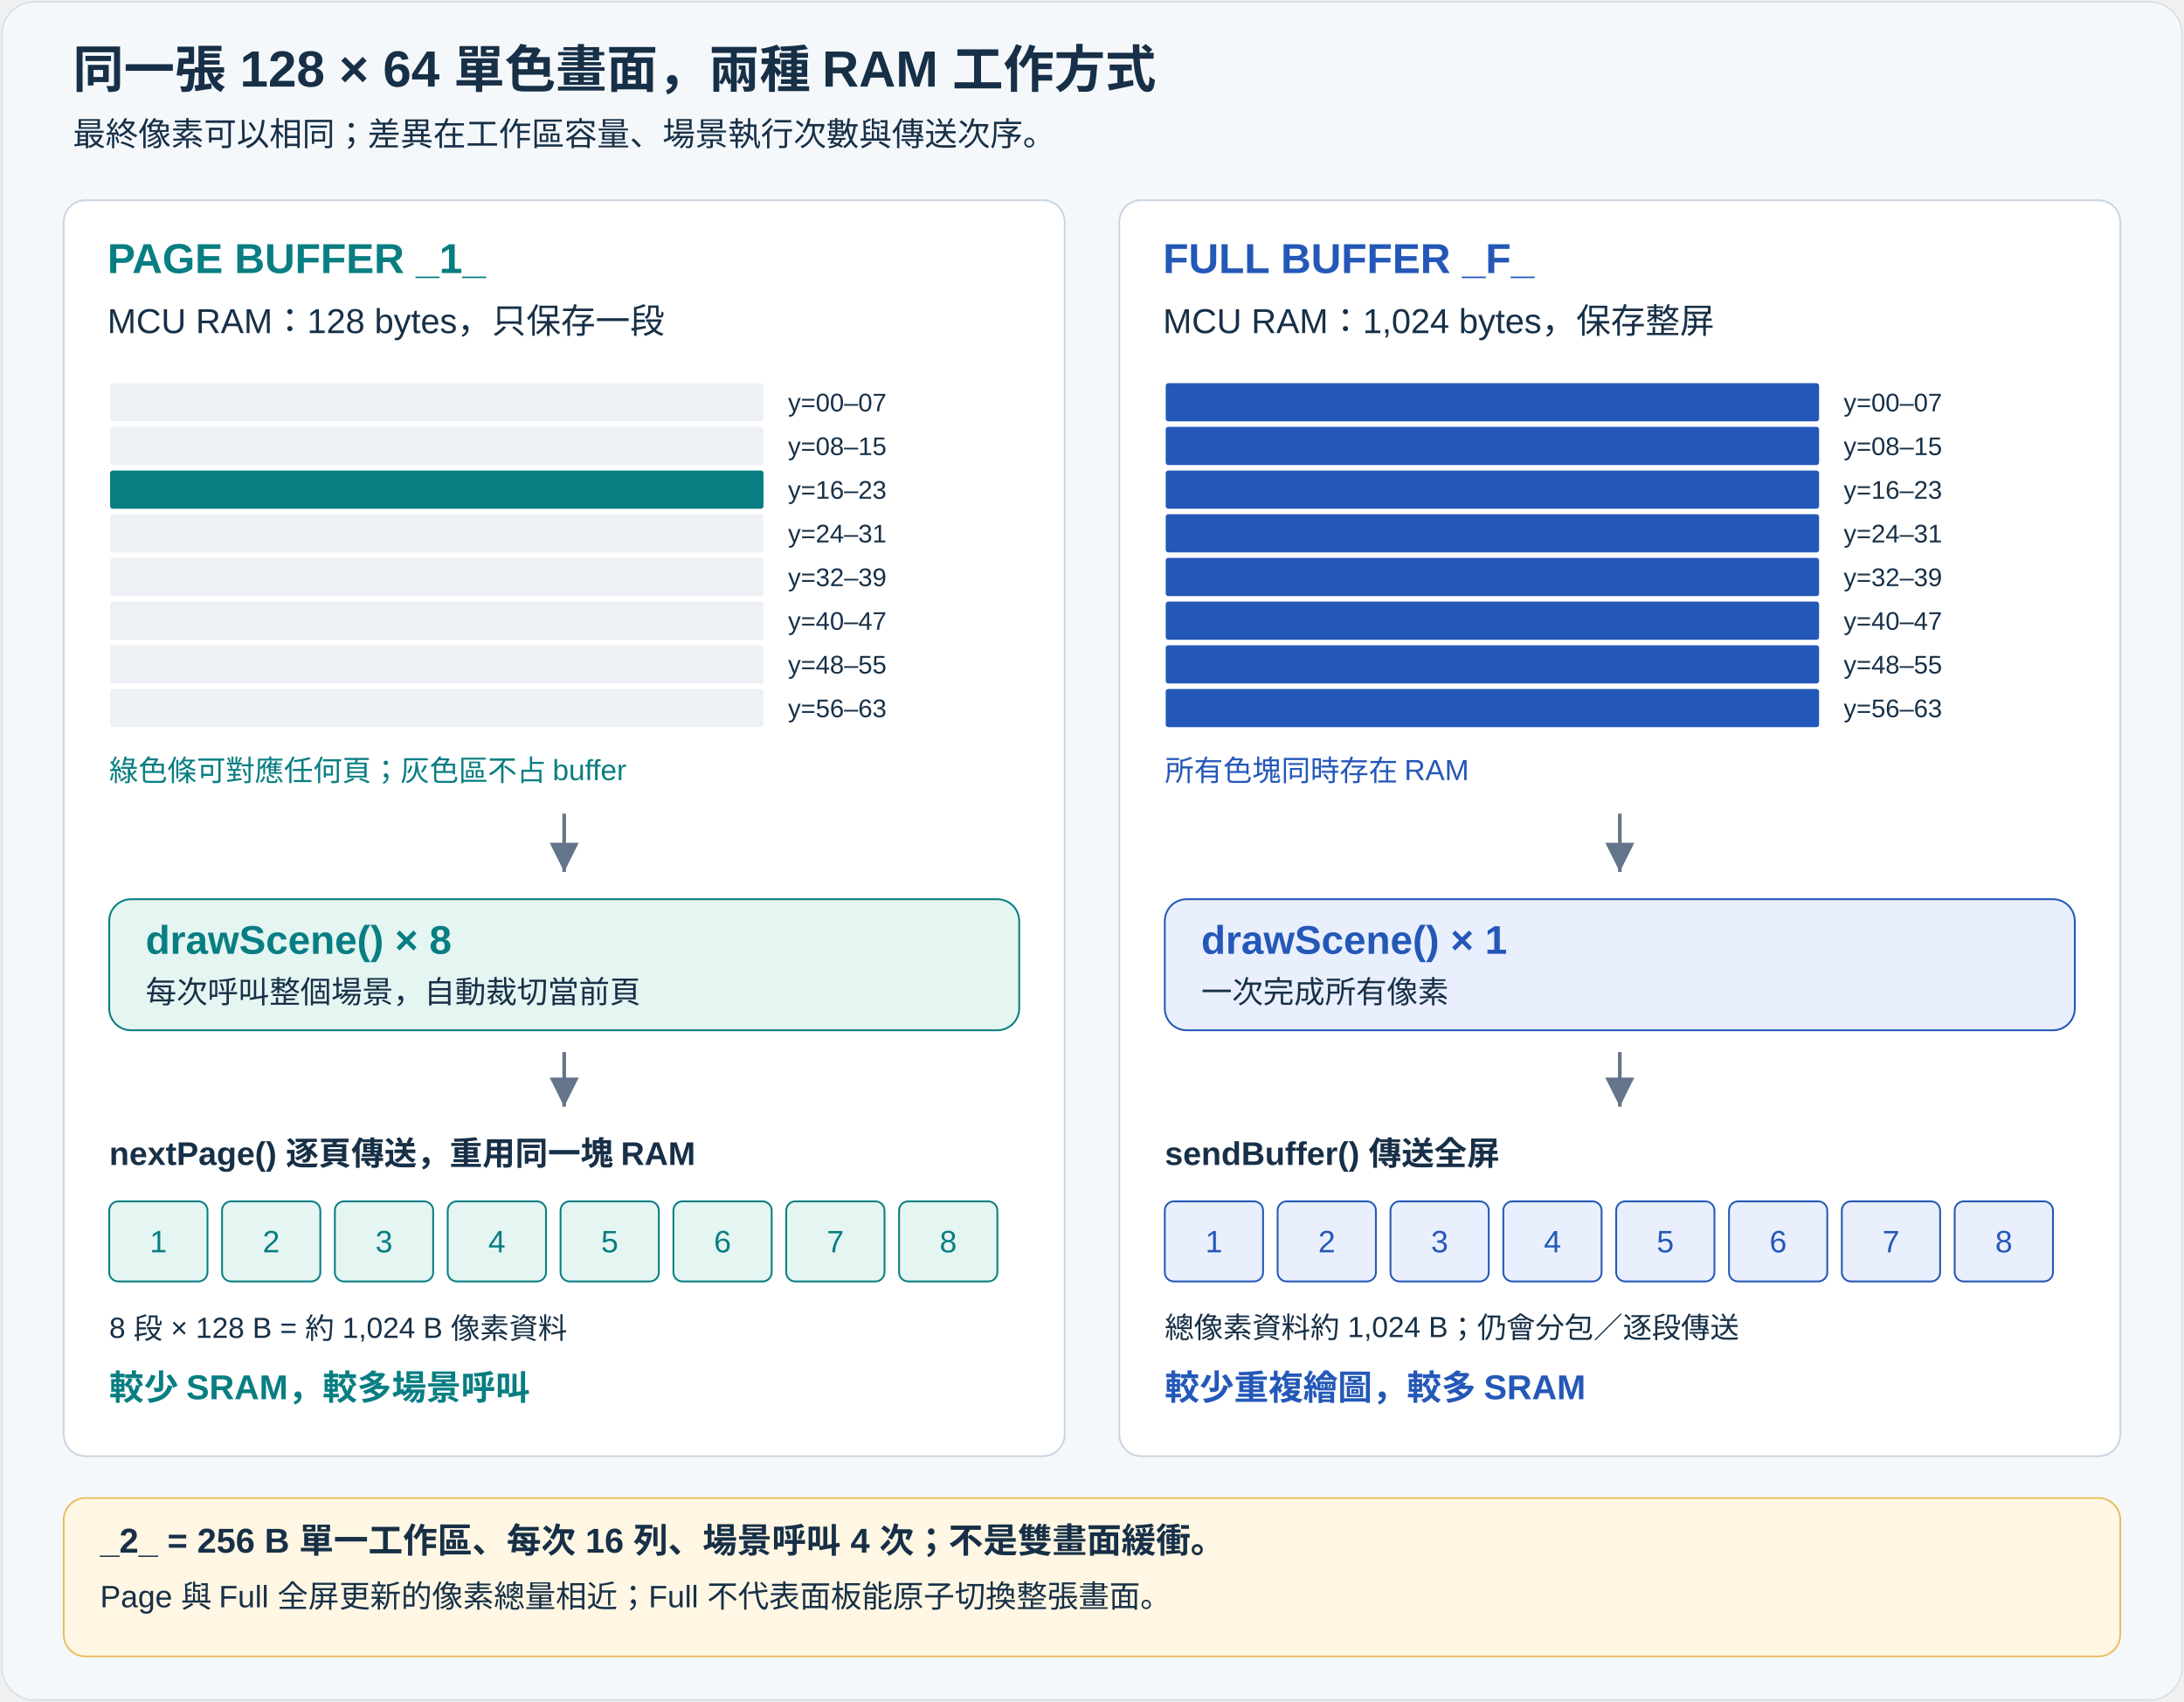
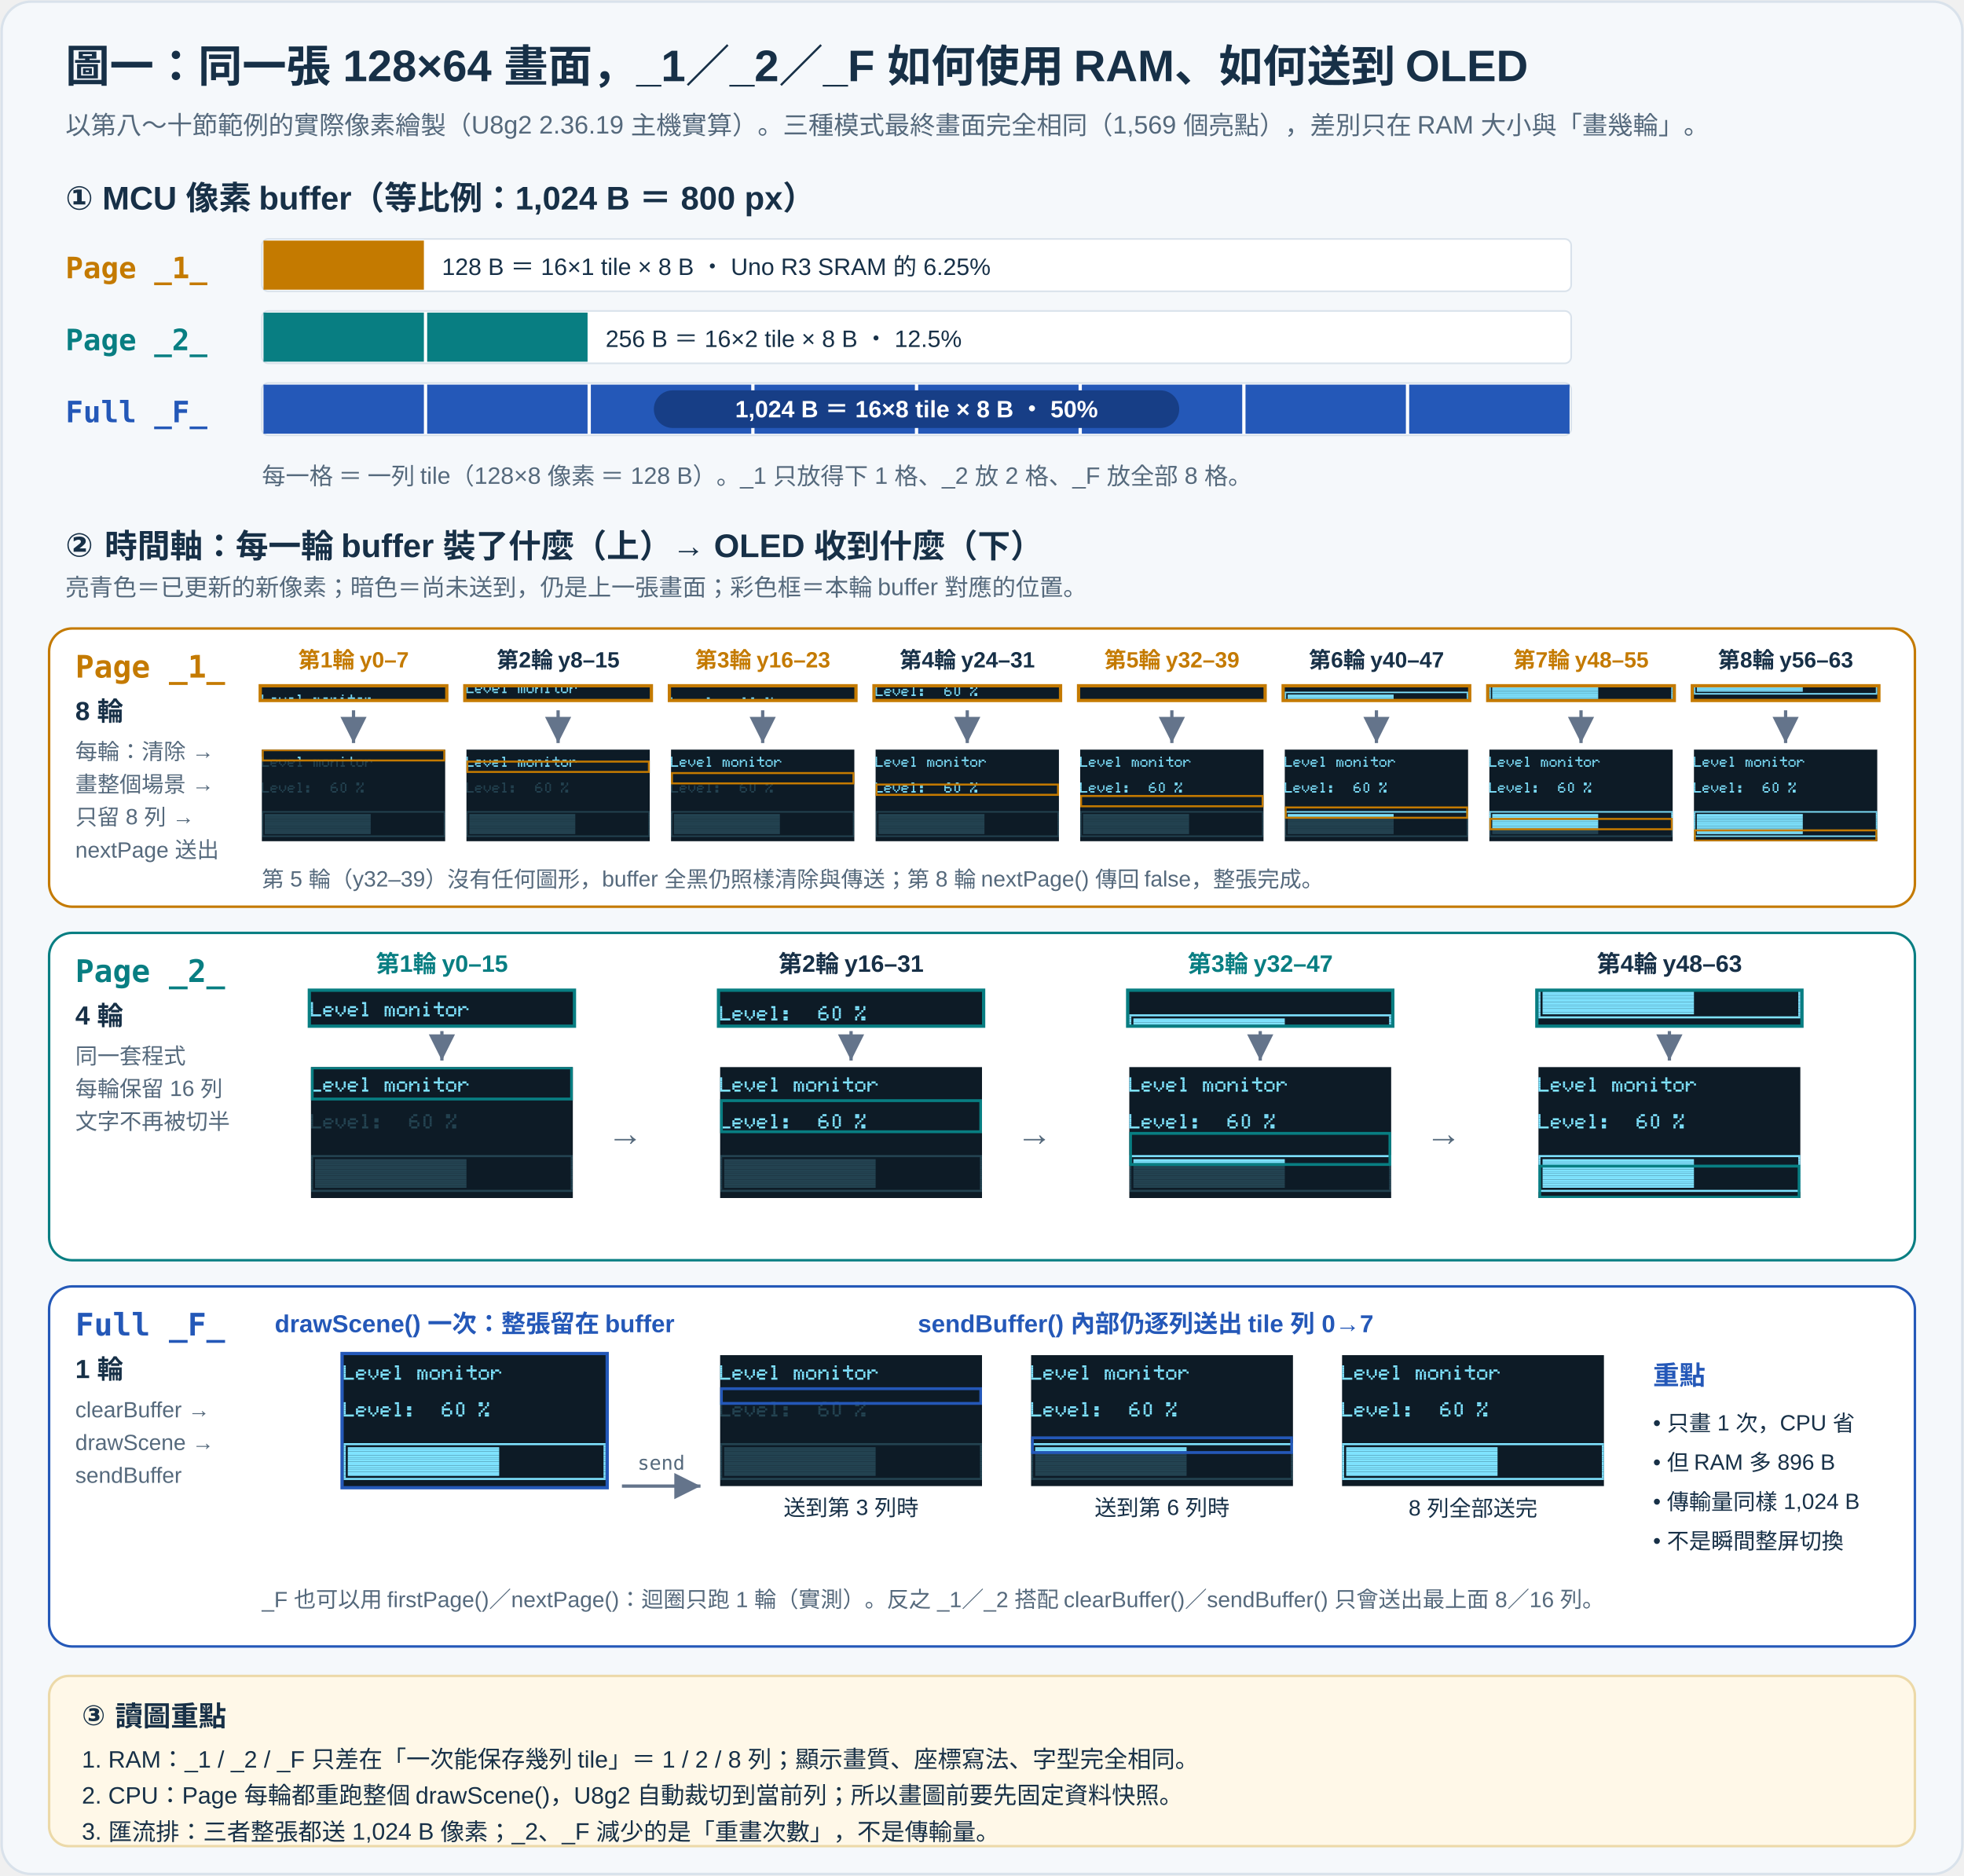
- <svg xmlns="http://www.w3.org/2000/svg" viewBox="0 0 1200 935" role="img" aria-label="Page Buffer 與 Full Buffer 比較">
+ <svg xmlns="http://www.w3.org/2000/svg" xmlns:xlink="http://www.w3.org/1999/xlink" viewBox="0 0 1200 1146" role="img" aria-label="圖一：Page _1_、_2_ 與 Full _F_ 的 RAM 與逐輪傳送比較">
  <defs>
    <marker id="arrow" markerWidth="9" markerHeight="9" refX="8" refY="4" orient="auto">
      <path d="M0,0 L8,4 L0,8" fill="#64748b" />
    </marker>
+     <g id="px" fill="#7fe3ff">
+       <rect x="0" y="5" width="1" height="1" />
+       <rect x="25" y="5" width="2" height="1" />
+       <rect x="56" y="5" width="1" height="1" />
+       <rect x="62" y="5" width="1" height="1" />
+       <rect x="0" y="6" width="1" height="1" />
+       <rect x="26" y="6" width="1" height="1" />
+       <rect x="62" y="6" width="1" height="1" />
+       <rect x="0" y="7" width="1" height="1" />
+       <rect x="7" y="7" width="3" height="1" />
+       <rect x="12" y="7" width="1" height="1" />
+       <rect x="16" y="7" width="1" height="1" />
+       <rect x="19" y="7" width="3" height="1" />
+       <rect x="26" y="7" width="1" height="1" />
+       <rect x="36" y="7" width="2" height="1" />
+       <rect x="39" y="7" width="1" height="1" />
+       <rect x="43" y="7" width="3" height="1" />
+       <rect x="48" y="7" width="1" height="1" />
+       <rect x="50" y="7" width="2" height="1" />
+       <rect x="55" y="7" width="2" height="1" />
+       <rect x="60" y="7" width="5" height="1" />
+       <rect x="67" y="7" width="3" height="1" />
+       <rect x="72" y="7" width="1" height="1" />
+       <rect x="74" y="7" width="2" height="1" />
+       <rect x="0" y="8" width="1" height="1" />
+       <rect x="6" y="8" width="1" height="1" />
+       <rect x="10" y="8" width="1" height="1" />
+       <rect x="12" y="8" width="1" height="1" />
+       <rect x="16" y="8" width="1" height="1" />
+       <rect x="18" y="8" width="1" height="1" />
+       <rect x="22" y="8" width="1" height="1" />
+       <rect x="26" y="8" width="1" height="1" />
+       <rect x="36" y="8" width="1" height="1" />
+       <rect x="38" y="8" width="1" height="1" />
+       <rect x="40" y="8" width="1" height="1" />
+       <rect x="42" y="8" width="1" height="1" />
+       <rect x="46" y="8" width="1" height="1" />
+       <rect x="48" y="8" width="2" height="1" />
+       <rect x="52" y="8" width="1" height="1" />
+       <rect x="56" y="8" width="1" height="1" />
+       <rect x="62" y="8" width="1" height="1" />
+       <rect x="66" y="8" width="1" height="1" />
+       <rect x="70" y="8" width="1" height="1" />
+       <rect x="72" y="8" width="2" height="1" />
+       <rect x="76" y="8" width="1" height="1" />
+       <rect x="0" y="9" width="1" height="1" />
+       <rect x="6" y="9" width="4" height="1" />
+       <rect x="12" y="9" width="1" height="1" />
+       <rect x="16" y="9" width="1" height="1" />
+       <rect x="18" y="9" width="4" height="1" />
+       <rect x="26" y="9" width="1" height="1" />
+       <rect x="36" y="9" width="1" height="1" />
+       <rect x="38" y="9" width="1" height="1" />
+       <rect x="40" y="9" width="1" height="1" />
+       <rect x="42" y="9" width="1" height="1" />
+       <rect x="46" y="9" width="1" height="1" />
+       <rect x="48" y="9" width="1" height="1" />
+       <rect x="52" y="9" width="1" height="1" />
+       <rect x="56" y="9" width="1" height="1" />
+       <rect x="62" y="9" width="1" height="1" />
+       <rect x="66" y="9" width="1" height="1" />
+       <rect x="70" y="9" width="1" height="1" />
+       <rect x="72" y="9" width="1" height="1" />
+       <rect x="0" y="10" width="1" height="1" />
+       <rect x="6" y="10" width="1" height="1" />
+       <rect x="13" y="10" width="1" height="1" />
+       <rect x="15" y="10" width="1" height="1" />
+       <rect x="18" y="10" width="1" height="1" />
+       <rect x="26" y="10" width="1" height="1" />
+       <rect x="36" y="10" width="1" height="1" />
+       <rect x="38" y="10" width="1" height="1" />
+       <rect x="40" y="10" width="1" height="1" />
+       <rect x="42" y="10" width="1" height="1" />
+       <rect x="46" y="10" width="1" height="1" />
+       <rect x="48" y="10" width="1" height="1" />
+       <rect x="52" y="10" width="1" height="1" />
+       <rect x="56" y="10" width="1" height="1" />
+       <rect x="62" y="10" width="1" height="1" />
+       <rect x="66" y="10" width="1" height="1" />
+       <rect x="70" y="10" width="1" height="1" />
+       <rect x="72" y="10" width="1" height="1" />
+       <rect x="0" y="11" width="5" height="1" />
+       <rect x="7" y="11" width="3" height="1" />
+       <rect x="14" y="11" width="1" height="1" />
+       <rect x="19" y="11" width="3" height="1" />
+       <rect x="25" y="11" width="3" height="1" />
+       <rect x="36" y="11" width="1" height="1" />
+       <rect x="38" y="11" width="1" height="1" />
+       <rect x="40" y="11" width="1" height="1" />
+       <rect x="43" y="11" width="3" height="1" />
+       <rect x="48" y="11" width="1" height="1" />
+       <rect x="52" y="11" width="1" height="1" />
+       <rect x="55" y="11" width="3" height="1" />
+       <rect x="63" y="11" width="2" height="1" />
+       <rect x="67" y="11" width="3" height="1" />
+       <rect x="72" y="11" width="1" height="1" />
+       <rect x="0" y="23" width="1" height="1" />
+       <rect x="25" y="23" width="2" height="1" />
+       <rect x="50" y="23" width="2" height="1" />
+       <rect x="56" y="23" width="2" height="1" />
+       <rect x="66" y="23" width="2" height="1" />
+       <rect x="70" y="23" width="1" height="1" />
+       <rect x="0" y="24" width="1" height="1" />
+       <rect x="26" y="24" width="1" height="1" />
+       <rect x="49" y="24" width="1" height="1" />
+       <rect x="55" y="24" width="1" height="1" />
+       <rect x="58" y="24" width="1" height="1" />
+       <rect x="66" y="24" width="2" height="1" />
+       <rect x="70" y="24" width="1" height="1" />
+       <rect x="0" y="25" width="1" height="1" />
+       <rect x="7" y="25" width="3" height="1" />
+       <rect x="12" y="25" width="1" height="1" />
+       <rect x="16" y="25" width="1" height="1" />
+       <rect x="19" y="25" width="3" height="1" />
+       <rect x="26" y="25" width="1" height="1" />
+       <rect x="31" y="25" width="2" height="1" />
+       <rect x="48" y="25" width="1" height="1" />
+       <rect x="55" y="25" width="1" height="1" />
+       <rect x="58" y="25" width="1" height="1" />
+       <rect x="69" y="25" width="1" height="1" />
+       <rect x="0" y="26" width="1" height="1" />
+       <rect x="6" y="26" width="1" height="1" />
+       <rect x="10" y="26" width="1" height="1" />
+       <rect x="12" y="26" width="1" height="1" />
+       <rect x="16" y="26" width="1" height="1" />
+       <rect x="18" y="26" width="1" height="1" />
+       <rect x="22" y="26" width="1" height="1" />
+       <rect x="26" y="26" width="1" height="1" />
+       <rect x="31" y="26" width="2" height="1" />
+       <rect x="48" y="26" width="4" height="1" />
+       <rect x="55" y="26" width="1" height="1" />
+       <rect x="58" y="26" width="1" height="1" />
+       <rect x="68" y="26" width="1" height="1" />
+       <rect x="0" y="27" width="1" height="1" />
+       <rect x="6" y="27" width="4" height="1" />
+       <rect x="12" y="27" width="1" height="1" />
+       <rect x="16" y="27" width="1" height="1" />
+       <rect x="18" y="27" width="4" height="1" />
+       <rect x="26" y="27" width="1" height="1" />
+       <rect x="48" y="27" width="1" height="1" />
+       <rect x="52" y="27" width="1" height="1" />
+       <rect x="55" y="27" width="1" height="1" />
+       <rect x="58" y="27" width="1" height="1" />
+       <rect x="67" y="27" width="1" height="1" />
+       <rect x="0" y="28" width="1" height="1" />
+       <rect x="6" y="28" width="1" height="1" />
+       <rect x="13" y="28" width="1" height="1" />
+       <rect x="15" y="28" width="1" height="1" />
+       <rect x="18" y="28" width="1" height="1" />
+       <rect x="26" y="28" width="1" height="1" />
+       <rect x="31" y="28" width="2" height="1" />
+       <rect x="48" y="28" width="1" height="1" />
+       <rect x="52" y="28" width="1" height="1" />
+       <rect x="55" y="28" width="1" height="1" />
+       <rect x="58" y="28" width="1" height="1" />
+       <rect x="66" y="28" width="1" height="1" />
+       <rect x="69" y="28" width="2" height="1" />
+       <rect x="0" y="29" width="5" height="1" />
+       <rect x="7" y="29" width="3" height="1" />
+       <rect x="14" y="29" width="1" height="1" />
+       <rect x="19" y="29" width="3" height="1" />
+       <rect x="25" y="29" width="3" height="1" />
+       <rect x="31" y="29" width="2" height="1" />
+       <rect x="49" y="29" width="3" height="1" />
+       <rect x="56" y="29" width="2" height="1" />
+       <rect x="66" y="29" width="1" height="1" />
+       <rect x="69" y="29" width="2" height="1" />
+       <rect x="0" y="43" width="128" height="1" />
+       <rect x="0" y="44" width="1" height="1" />
+       <rect x="127" y="44" width="1" height="1" />
+       <rect x="0" y="45" width="1" height="1" />
+       <rect x="2" y="45" width="74" height="1" />
+       <rect x="127" y="45" width="1" height="1" />
+       <rect x="0" y="46" width="1" height="1" />
+       <rect x="2" y="46" width="74" height="1" />
+       <rect x="127" y="46" width="1" height="1" />
+       <rect x="0" y="47" width="1" height="1" />
+       <rect x="2" y="47" width="74" height="1" />
+       <rect x="127" y="47" width="1" height="1" />
+       <rect x="0" y="48" width="1" height="1" />
+       <rect x="2" y="48" width="74" height="1" />
+       <rect x="127" y="48" width="1" height="1" />
+       <rect x="0" y="49" width="1" height="1" />
+       <rect x="2" y="49" width="74" height="1" />
+       <rect x="127" y="49" width="1" height="1" />
+       <rect x="0" y="50" width="1" height="1" />
+       <rect x="2" y="50" width="74" height="1" />
+       <rect x="127" y="50" width="1" height="1" />
+       <rect x="0" y="51" width="1" height="1" />
+       <rect x="2" y="51" width="74" height="1" />
+       <rect x="127" y="51" width="1" height="1" />
+       <rect x="0" y="52" width="1" height="1" />
+       <rect x="2" y="52" width="74" height="1" />
+       <rect x="127" y="52" width="1" height="1" />
+       <rect x="0" y="53" width="1" height="1" />
+       <rect x="2" y="53" width="74" height="1" />
+       <rect x="127" y="53" width="1" height="1" />
+       <rect x="0" y="54" width="1" height="1" />
+       <rect x="2" y="54" width="74" height="1" />
+       <rect x="127" y="54" width="1" height="1" />
+       <rect x="0" y="55" width="1" height="1" />
+       <rect x="2" y="55" width="74" height="1" />
+       <rect x="127" y="55" width="1" height="1" />
+       <rect x="0" y="56" width="1" height="1" />
+       <rect x="2" y="56" width="74" height="1" />
+       <rect x="127" y="56" width="1" height="1" />
+       <rect x="0" y="57" width="1" height="1" />
+       <rect x="2" y="57" width="74" height="1" />
+       <rect x="127" y="57" width="1" height="1" />
+       <rect x="0" y="58" width="1" height="1" />
+       <rect x="2" y="58" width="74" height="1" />
+       <rect x="127" y="58" width="1" height="1" />
+       <rect x="0" y="59" width="1" height="1" />
+       <rect x="127" y="59" width="1" height="1" />
+       <rect x="0" y="60" width="128" height="1" />
+     </g>
  </defs>
  <g font-family="Microsoft JhengHei,Noto Sans TC,Arial,sans-serif">
-     <rect x="1" y="1" width="1198" height="933" rx="18" fill="#f5f8fb" stroke="#d9e2eb" />
-     <text x="40" y="48" font-size="28" fill="#173047" font-weight="bold" text-anchor="start">同一張 128 × 64 單色畫面，兩種 RAM 工作方式</text>
-     <text x="40" y="80" font-size="18" fill="#173047" font-weight="normal" text-anchor="start">最終像素可以相同；差異在工作區容量、場景執行次數與傳送次序。</text>
-     <rect x="35" y="110" width="550" height="690" rx="12" fill="#fff" stroke="#cbd5e1" />
-     <text x="59" y="150" font-size="23" fill="#087e82" font-weight="bold" text-anchor="start">PAGE BUFFER  _1_</text>
-     <text x="59" y="183" font-size="19" fill="#173047" font-weight="normal" text-anchor="start">MCU RAM：128 bytes，只保存一段</text>
-     <rect x="60" y="210" width="360" height="22" rx="2" fill="#edf1f5" stroke="#fff" />
-     <text x="433" y="226" font-size="14" fill="#173047" font-weight="normal" text-anchor="start">y=00–07</text>
-     <rect x="60" y="234" width="360" height="22" rx="2" fill="#edf1f5" stroke="#fff" />
-     <text x="433" y="250" font-size="14" fill="#173047" font-weight="normal" text-anchor="start">y=08–15</text>
-     <rect x="60" y="258" width="360" height="22" rx="2" fill="#087e82" stroke="#fff" />
-     <text x="433" y="274" font-size="14" fill="#173047" font-weight="normal" text-anchor="start">y=16–23</text>
-     <rect x="60" y="282" width="360" height="22" rx="2" fill="#edf1f5" stroke="#fff" />
-     <text x="433" y="298" font-size="14" fill="#173047" font-weight="normal" text-anchor="start">y=24–31</text>
-     <rect x="60" y="306" width="360" height="22" rx="2" fill="#edf1f5" stroke="#fff" />
-     <text x="433" y="322" font-size="14" fill="#173047" font-weight="normal" text-anchor="start">y=32–39</text>
-     <rect x="60" y="330" width="360" height="22" rx="2" fill="#edf1f5" stroke="#fff" />
-     <text x="433" y="346" font-size="14" fill="#173047" font-weight="normal" text-anchor="start">y=40–47</text>
-     <rect x="60" y="354" width="360" height="22" rx="2" fill="#edf1f5" stroke="#fff" />
-     <text x="433" y="370" font-size="14" fill="#173047" font-weight="normal" text-anchor="start">y=48–55</text>
-     <rect x="60" y="378" width="360" height="22" rx="2" fill="#edf1f5" stroke="#fff" />
-     <text x="433" y="394" font-size="14" fill="#173047" font-weight="normal" text-anchor="start">y=56–63</text>
-     <text x="60" y="429" font-size="16" fill="#087e82" font-weight="normal" text-anchor="start">綠色條可對應任何頁；灰色區不占 buffer</text>
-     <path d="M310,447 L310,479" stroke="#64748b" stroke-width="2" fill="none" marker-end="url(#arrow)" />
-     <rect x="60" y="494" width="500" height="72" rx="12" fill="#e5f5f2" stroke="#087e82" />
-     <text x="80" y="524" font-size="22" fill="#087e82" font-weight="bold" text-anchor="start">drawScene() × 8</text>
-     <text x="80" y="551" font-size="17" fill="#173047" font-weight="normal" text-anchor="start">每次呼叫整個場景，自動裁切當前頁</text>
-     <path d="M310,578 L310,608" stroke="#64748b" stroke-width="2" fill="none" marker-end="url(#arrow)" />
-     <text x="60" y="640" font-size="18" fill="#173047" font-weight="bold" text-anchor="start">nextPage() 逐頁傳送，重用同一塊 RAM</text>
-     <rect x="60" y="660" width="54" height="44" rx="5" fill="#e5f5f2" stroke="#087e82" />
-     <text x="87" y="688" font-size="17" fill="#087e82" font-weight="normal" text-anchor="middle">1</text>
-     <rect x="122" y="660" width="54" height="44" rx="5" fill="#e5f5f2" stroke="#087e82" />
-     <text x="149" y="688" font-size="17" fill="#087e82" font-weight="normal" text-anchor="middle">2</text>
-     <rect x="184" y="660" width="54" height="44" rx="5" fill="#e5f5f2" stroke="#087e82" />
-     <text x="211" y="688" font-size="17" fill="#087e82" font-weight="normal" text-anchor="middle">3</text>
-     <rect x="246" y="660" width="54" height="44" rx="5" fill="#e5f5f2" stroke="#087e82" />
-     <text x="273" y="688" font-size="17" fill="#087e82" font-weight="normal" text-anchor="middle">4</text>
-     <rect x="308" y="660" width="54" height="44" rx="5" fill="#e5f5f2" stroke="#087e82" />
-     <text x="335" y="688" font-size="17" fill="#087e82" font-weight="normal" text-anchor="middle">5</text>
-     <rect x="370" y="660" width="54" height="44" rx="5" fill="#e5f5f2" stroke="#087e82" />
-     <text x="397" y="688" font-size="17" fill="#087e82" font-weight="normal" text-anchor="middle">6</text>
-     <rect x="432" y="660" width="54" height="44" rx="5" fill="#e5f5f2" stroke="#087e82" />
-     <text x="459" y="688" font-size="17" fill="#087e82" font-weight="normal" text-anchor="middle">7</text>
-     <rect x="494" y="660" width="54" height="44" rx="5" fill="#e5f5f2" stroke="#087e82" />
-     <text x="521" y="688" font-size="17" fill="#087e82" font-weight="normal" text-anchor="middle">8</text>
-     <text x="60" y="735" font-size="16" fill="#173047" font-weight="normal" text-anchor="start">8 段 × 128 B = 約 1,024 B 像素資料</text>
-     <text x="60" y="769" font-size="19" fill="#087e82" font-weight="bold" text-anchor="start">較少 SRAM，較多場景呼叫</text>
-     <rect x="615" y="110" width="550" height="690" rx="12" fill="#fff" stroke="#cbd5e1" />
-     <text x="639" y="150" font-size="23" fill="#2458b8" font-weight="bold" text-anchor="start">FULL BUFFER  _F_</text>
-     <text x="639" y="183" font-size="19" fill="#173047" font-weight="normal" text-anchor="start">MCU RAM：1,024 bytes，保存整屏</text>
-     <rect x="640" y="210" width="360" height="22" rx="2" fill="#2458b8" stroke="#fff" />
-     <text x="1013" y="226" font-size="14" fill="#173047" font-weight="normal" text-anchor="start">y=00–07</text>
-     <rect x="640" y="234" width="360" height="22" rx="2" fill="#2458b8" stroke="#fff" />
-     <text x="1013" y="250" font-size="14" fill="#173047" font-weight="normal" text-anchor="start">y=08–15</text>
-     <rect x="640" y="258" width="360" height="22" rx="2" fill="#2458b8" stroke="#fff" />
-     <text x="1013" y="274" font-size="14" fill="#173047" font-weight="normal" text-anchor="start">y=16–23</text>
-     <rect x="640" y="282" width="360" height="22" rx="2" fill="#2458b8" stroke="#fff" />
-     <text x="1013" y="298" font-size="14" fill="#173047" font-weight="normal" text-anchor="start">y=24–31</text>
-     <rect x="640" y="306" width="360" height="22" rx="2" fill="#2458b8" stroke="#fff" />
-     <text x="1013" y="322" font-size="14" fill="#173047" font-weight="normal" text-anchor="start">y=32–39</text>
-     <rect x="640" y="330" width="360" height="22" rx="2" fill="#2458b8" stroke="#fff" />
-     <text x="1013" y="346" font-size="14" fill="#173047" font-weight="normal" text-anchor="start">y=40–47</text>
-     <rect x="640" y="354" width="360" height="22" rx="2" fill="#2458b8" stroke="#fff" />
-     <text x="1013" y="370" font-size="14" fill="#173047" font-weight="normal" text-anchor="start">y=48–55</text>
-     <rect x="640" y="378" width="360" height="22" rx="2" fill="#2458b8" stroke="#fff" />
-     <text x="1013" y="394" font-size="14" fill="#173047" font-weight="normal" text-anchor="start">y=56–63</text>
-     <text x="640" y="429" font-size="16" fill="#2458b8" font-weight="normal" text-anchor="start">所有色塊同時存在 RAM</text>
-     <path d="M890,447 L890,479" stroke="#64748b" stroke-width="2" fill="none" marker-end="url(#arrow)" />
-     <rect x="640" y="494" width="500" height="72" rx="12" fill="#e9effc" stroke="#2458b8" />
-     <text x="660" y="524" font-size="22" fill="#2458b8" font-weight="bold" text-anchor="start">drawScene() × 1</text>
-     <text x="660" y="551" font-size="17" fill="#173047" font-weight="normal" text-anchor="start">一次完成所有像素</text>
-     <path d="M890,578 L890,608" stroke="#64748b" stroke-width="2" fill="none" marker-end="url(#arrow)" />
-     <text x="640" y="640" font-size="18" fill="#173047" font-weight="bold" text-anchor="start">sendBuffer() 傳送全屏</text>
-     <rect x="640" y="660" width="54" height="44" rx="5" fill="#e9effc" stroke="#2458b8" />
-     <text x="667" y="688" font-size="17" fill="#2458b8" font-weight="normal" text-anchor="middle">1</text>
-     <rect x="702" y="660" width="54" height="44" rx="5" fill="#e9effc" stroke="#2458b8" />
-     <text x="729" y="688" font-size="17" fill="#2458b8" font-weight="normal" text-anchor="middle">2</text>
-     <rect x="764" y="660" width="54" height="44" rx="5" fill="#e9effc" stroke="#2458b8" />
-     <text x="791" y="688" font-size="17" fill="#2458b8" font-weight="normal" text-anchor="middle">3</text>
-     <rect x="826" y="660" width="54" height="44" rx="5" fill="#e9effc" stroke="#2458b8" />
-     <text x="853" y="688" font-size="17" fill="#2458b8" font-weight="normal" text-anchor="middle">4</text>
-     <rect x="888" y="660" width="54" height="44" rx="5" fill="#e9effc" stroke="#2458b8" />
-     <text x="915" y="688" font-size="17" fill="#2458b8" font-weight="normal" text-anchor="middle">5</text>
-     <rect x="950" y="660" width="54" height="44" rx="5" fill="#e9effc" stroke="#2458b8" />
-     <text x="977" y="688" font-size="17" fill="#2458b8" font-weight="normal" text-anchor="middle">6</text>
-     <rect x="1012" y="660" width="54" height="44" rx="5" fill="#e9effc" stroke="#2458b8" />
-     <text x="1039" y="688" font-size="17" fill="#2458b8" font-weight="normal" text-anchor="middle">7</text>
-     <rect x="1074" y="660" width="54" height="44" rx="5" fill="#e9effc" stroke="#2458b8" />
-     <text x="1101" y="688" font-size="17" fill="#2458b8" font-weight="normal" text-anchor="middle">8</text>
-     <text x="640" y="735" font-size="16" fill="#173047" font-weight="normal" text-anchor="start">總像素資料約 1,024 B；仍會分包／逐段傳送</text>
-     <text x="640" y="769" font-size="19" fill="#2458b8" font-weight="bold" text-anchor="start">較少重複繪圖，較多 SRAM</text>
-     <rect x="35" y="823" width="1130" height="87" rx="12" fill="#fff7e4" stroke="#e9bf64" />
-     <text x="55" y="853" font-size="19" fill="#173047" font-weight="bold" text-anchor="start">_2_ = 256 B 單一工作區、每次 16 列、場景呼叫 4 次；不是雙畫面緩衝。</text>
-     <text x="55" y="883" font-size="17" fill="#173047" font-weight="normal" text-anchor="start">Page 與 Full 全屏更新的像素總量相近；Full 不代表面板能原子切換整張畫面。</text>
+     <rect x="1" y="1" width="1198" height="1144" rx="18" fill="#f5f8fb" stroke="#d9e2eb" stroke-width="1.5" />
+     <text x="40" y="50" font-size="27" fill="#173047" font-weight="bold" text-anchor="start">圖一：同一張 128×64 畫面，_1／_2／_F 如何使用 RAM、如何送到 OLED</text>
+     <text x="40" y="82" font-size="15.5" fill="#55697c" font-weight="normal" text-anchor="start">以第八～十節範例的實際像素繪製（U8g2 2.36.19 主機實算）。三種模式最終畫面完全相同（1,569 個亮點），差別只在 RAM 大小與「畫幾輪」。</text>
+     <text x="40" y="128" font-size="20" fill="#173047" font-weight="bold" text-anchor="start">① MCU 像素 buffer（等比例：1,024 B ＝ 800 px）</text>
+     <text x="40" y="170" font-size="18" fill="#c47a00" font-weight="bold" text-anchor="start" font-family="Consolas,Cascadia Code,Menlo,monospace">Page _1_</text>
+     <rect x="160" y="146" width="800" height="32" rx="4" fill="#fff" stroke="#d9e2eb" stroke-width="1" />
+     <rect x="161" y="147" width="98" height="30" fill="#c47a00" />
+     <text x="270.0" y="168" font-size="14.5" fill="#173047" font-weight="normal" text-anchor="start">128 B ＝ 16×1 tile × 8 B ・ Uno R3 SRAM 的 6.25%</text>
+     <text x="40" y="214" font-size="18" fill="#087e82" font-weight="bold" text-anchor="start" font-family="Consolas,Cascadia Code,Menlo,monospace">Page _2_</text>
+     <rect x="160" y="190" width="800" height="32" rx="4" fill="#fff" stroke="#d9e2eb" stroke-width="1" />
+     <rect x="161" y="191" width="98" height="30" fill="#087e82" />
+     <rect x="261" y="191" width="98" height="30" fill="#087e82" />
+     <text x="370.0" y="212" font-size="14.5" fill="#173047" font-weight="normal" text-anchor="start">256 B ＝ 16×2 tile × 8 B ・ 12.5%</text>
+     <text x="40" y="258" font-size="18" fill="#2458b8" font-weight="bold" text-anchor="start" font-family="Consolas,Cascadia Code,Menlo,monospace">Full _F_</text>
+     <rect x="160" y="234" width="800" height="32" rx="4" fill="#fff" stroke="#d9e2eb" stroke-width="1" />
+     <rect x="161" y="235" width="98" height="30" fill="#2458b8" />
+     <rect x="261" y="235" width="98" height="30" fill="#2458b8" />
+     <rect x="361" y="235" width="98" height="30" fill="#2458b8" />
+     <rect x="461" y="235" width="98" height="30" fill="#2458b8" />
+     <rect x="561" y="235" width="98" height="30" fill="#2458b8" />
+     <rect x="661" y="235" width="98" height="30" fill="#2458b8" />
+     <rect x="761" y="235" width="98" height="30" fill="#2458b8" />
+     <rect x="861" y="235" width="98" height="30" fill="#2458b8" />
+     <rect x="400" y="239" width="320" height="22" rx="11" fill="#173e86" stroke="#173e86" stroke-width="1" />
+     <text x="560" y="255" font-size="14.5" fill="#fff" font-weight="bold" text-anchor="middle">1,024 B ＝ 16×8 tile × 8 B ・ 50%</text>
+     <text x="160" y="296" font-size="14.5" fill="#55697c" font-weight="normal" text-anchor="start">每一格 ＝ 一列 tile（128×8 像素 ＝ 128 B）。_1 只放得下 1 格、_2 放 2 格、_F 放全部 8 格。</text>
+     <text x="40" y="340" font-size="20" fill="#173047" font-weight="bold" text-anchor="start">② 時間軸：每一輪 buffer 裝了什麼（上）→ OLED 收到什麼（下）</text>
+     <text x="40" y="364" font-size="14.5" fill="#55697c" font-weight="normal" text-anchor="start">亮青色＝已更新的新像素；暗色＝尚未送到，仍是上一張畫面；彩色框＝本輪 buffer 對應的位置。</text>
+     <rect x="30" y="384" width="1140" height="170" rx="14" fill="#fff" stroke="#c47a00" stroke-width="1.5" />
+     <text x="46" y="414" font-size="19" fill="#c47a00" font-weight="bold" text-anchor="start" font-family="Consolas,Cascadia Code,Menlo,monospace">Page _1_</text>
+     <text x="46" y="440" font-size="16" fill="#173047" font-weight="bold" text-anchor="start">8 輪</text>
+     <text x="46" y="464" font-size="13.5" fill="#55697c" font-weight="normal" text-anchor="start">每輪：清除 →</text>
+     <text x="46" y="484" font-size="13.5" fill="#55697c" font-weight="normal" text-anchor="start">畫整個場景 →</text>
+     <text x="46" y="504" font-size="13.5" fill="#55697c" font-weight="normal" text-anchor="start">只留 8 列 →</text>
+     <text x="46" y="524" font-size="13.5" fill="#55697c" font-weight="normal" text-anchor="start">nextPage 送出</text>
+     <text x="216" y="408" font-size="13.5" fill="#c47a00" font-weight="bold" text-anchor="middle">第1輪 y0–7</text>
+     <rect x="158" y="418" width="116" height="11.0" fill="#c47a00" />
+     <svg x="160" y="420" width="112" height="7.0" viewBox="0 0 128 8" preserveAspectRatio="none">
+       <rect y="0" width="128" height="8" fill="#0d1b26" />
+       <use href="#px" xlink:href="#px" />
+     </svg>
+     <path d="M216,434 L216,454" fill="none" stroke="#64748b" stroke-width="2" marker-end="url(#arrow)" />
+     <svg x="160" y="458" width="112" height="56.0" viewBox="0 0 128 64" preserveAspectRatio="none">
+       <clipPath id="n1">
+         <rect x="0" y="0" width="128" height="8" />
+       </clipPath>
+       <clipPath id="o1">
+         <rect x="0" y="8" width="128" height="56" />
+       </clipPath>
+       <rect width="128" height="64" fill="#0d1b26" />
+       <use href="#px" xlink:href="#px" clip-path="url(#o1)" opacity="0.2" />
+       <use href="#px" xlink:href="#px" clip-path="url(#n1)" />
+       <rect x="0.6" y="0.4" width="126.8" height="7.2" fill="none" stroke="#c47a00" stroke-width="1.4" />
+     </svg>
+     <text x="341" y="408" font-size="13.5" fill="#173047" font-weight="bold" text-anchor="middle">第2輪 y8–15</text>
+     <rect x="283" y="418" width="116" height="11.0" fill="#c47a00" />
+     <svg x="285" y="420" width="112" height="7.0" viewBox="0 8 128 8" preserveAspectRatio="none">
+       <rect y="8" width="128" height="8" fill="#0d1b26" />
+       <use href="#px" xlink:href="#px" />
+     </svg>
+     <path d="M341,434 L341,454" fill="none" stroke="#64748b" stroke-width="2" marker-end="url(#arrow)" />
+     <svg x="285" y="458" width="112" height="56.0" viewBox="0 0 128 64" preserveAspectRatio="none">
+       <clipPath id="n2">
+         <rect x="0" y="0" width="128" height="16" />
+       </clipPath>
+       <clipPath id="o2">
+         <rect x="0" y="16" width="128" height="48" />
+       </clipPath>
+       <rect width="128" height="64" fill="#0d1b26" />
+       <use href="#px" xlink:href="#px" clip-path="url(#o2)" opacity="0.2" />
+       <use href="#px" xlink:href="#px" clip-path="url(#n2)" />
+       <rect x="0.6" y="8.4" width="126.8" height="7.2" fill="none" stroke="#c47a00" stroke-width="1.4" />
+     </svg>
+     <text x="466" y="408" font-size="13.5" fill="#c47a00" font-weight="bold" text-anchor="middle">第3輪 y16–23</text>
+     <rect x="408" y="418" width="116" height="11.0" fill="#c47a00" />
+     <svg x="410" y="420" width="112" height="7.0" viewBox="0 16 128 8" preserveAspectRatio="none">
+       <rect y="16" width="128" height="8" fill="#0d1b26" />
+       <use href="#px" xlink:href="#px" />
+     </svg>
+     <path d="M466,434 L466,454" fill="none" stroke="#64748b" stroke-width="2" marker-end="url(#arrow)" />
+     <svg x="410" y="458" width="112" height="56.0" viewBox="0 0 128 64" preserveAspectRatio="none">
+       <clipPath id="n3">
+         <rect x="0" y="0" width="128" height="24" />
+       </clipPath>
+       <clipPath id="o3">
+         <rect x="0" y="24" width="128" height="40" />
+       </clipPath>
+       <rect width="128" height="64" fill="#0d1b26" />
+       <use href="#px" xlink:href="#px" clip-path="url(#o3)" opacity="0.2" />
+       <use href="#px" xlink:href="#px" clip-path="url(#n3)" />
+       <rect x="0.6" y="16.4" width="126.8" height="7.2" fill="none" stroke="#c47a00" stroke-width="1.4" />
+     </svg>
+     <text x="591" y="408" font-size="13.5" fill="#173047" font-weight="bold" text-anchor="middle">第4輪 y24–31</text>
+     <rect x="533" y="418" width="116" height="11.0" fill="#c47a00" />
+     <svg x="535" y="420" width="112" height="7.0" viewBox="0 24 128 8" preserveAspectRatio="none">
+       <rect y="24" width="128" height="8" fill="#0d1b26" />
+       <use href="#px" xlink:href="#px" />
+     </svg>
+     <path d="M591,434 L591,454" fill="none" stroke="#64748b" stroke-width="2" marker-end="url(#arrow)" />
+     <svg x="535" y="458" width="112" height="56.0" viewBox="0 0 128 64" preserveAspectRatio="none">
+       <clipPath id="n4">
+         <rect x="0" y="0" width="128" height="32" />
+       </clipPath>
+       <clipPath id="o4">
+         <rect x="0" y="32" width="128" height="32" />
+       </clipPath>
+       <rect width="128" height="64" fill="#0d1b26" />
+       <use href="#px" xlink:href="#px" clip-path="url(#o4)" opacity="0.2" />
+       <use href="#px" xlink:href="#px" clip-path="url(#n4)" />
+       <rect x="0.6" y="24.4" width="126.8" height="7.2" fill="none" stroke="#c47a00" stroke-width="1.4" />
+     </svg>
+     <text x="716" y="408" font-size="13.5" fill="#c47a00" font-weight="bold" text-anchor="middle">第5輪 y32–39</text>
+     <rect x="658" y="418" width="116" height="11.0" fill="#c47a00" />
+     <svg x="660" y="420" width="112" height="7.0" viewBox="0 32 128 8" preserveAspectRatio="none">
+       <rect y="32" width="128" height="8" fill="#0d1b26" />
+       <use href="#px" xlink:href="#px" />
+     </svg>
+     <path d="M716,434 L716,454" fill="none" stroke="#64748b" stroke-width="2" marker-end="url(#arrow)" />
+     <svg x="660" y="458" width="112" height="56.0" viewBox="0 0 128 64" preserveAspectRatio="none">
+       <clipPath id="n5">
+         <rect x="0" y="0" width="128" height="40" />
+       </clipPath>
+       <clipPath id="o5">
+         <rect x="0" y="40" width="128" height="24" />
+       </clipPath>
+       <rect width="128" height="64" fill="#0d1b26" />
+       <use href="#px" xlink:href="#px" clip-path="url(#o5)" opacity="0.2" />
+       <use href="#px" xlink:href="#px" clip-path="url(#n5)" />
+       <rect x="0.6" y="32.4" width="126.8" height="7.2" fill="none" stroke="#c47a00" stroke-width="1.4" />
+     </svg>
+     <text x="841" y="408" font-size="13.5" fill="#173047" font-weight="bold" text-anchor="middle">第6輪 y40–47</text>
+     <rect x="783" y="418" width="116" height="11.0" fill="#c47a00" />
+     <svg x="785" y="420" width="112" height="7.0" viewBox="0 40 128 8" preserveAspectRatio="none">
+       <rect y="40" width="128" height="8" fill="#0d1b26" />
+       <use href="#px" xlink:href="#px" />
+     </svg>
+     <path d="M841,434 L841,454" fill="none" stroke="#64748b" stroke-width="2" marker-end="url(#arrow)" />
+     <svg x="785" y="458" width="112" height="56.0" viewBox="0 0 128 64" preserveAspectRatio="none">
+       <clipPath id="n6">
+         <rect x="0" y="0" width="128" height="48" />
+       </clipPath>
+       <clipPath id="o6">
+         <rect x="0" y="48" width="128" height="16" />
+       </clipPath>
+       <rect width="128" height="64" fill="#0d1b26" />
+       <use href="#px" xlink:href="#px" clip-path="url(#o6)" opacity="0.2" />
+       <use href="#px" xlink:href="#px" clip-path="url(#n6)" />
+       <rect x="0.6" y="40.4" width="126.8" height="7.2" fill="none" stroke="#c47a00" stroke-width="1.4" />
+     </svg>
+     <text x="966" y="408" font-size="13.5" fill="#c47a00" font-weight="bold" text-anchor="middle">第7輪 y48–55</text>
+     <rect x="908" y="418" width="116" height="11.0" fill="#c47a00" />
+     <svg x="910" y="420" width="112" height="7.0" viewBox="0 48 128 8" preserveAspectRatio="none">
+       <rect y="48" width="128" height="8" fill="#0d1b26" />
+       <use href="#px" xlink:href="#px" />
+     </svg>
+     <path d="M966,434 L966,454" fill="none" stroke="#64748b" stroke-width="2" marker-end="url(#arrow)" />
+     <svg x="910" y="458" width="112" height="56.0" viewBox="0 0 128 64" preserveAspectRatio="none">
+       <clipPath id="n7">
+         <rect x="0" y="0" width="128" height="56" />
+       </clipPath>
+       <clipPath id="o7">
+         <rect x="0" y="56" width="128" height="8" />
+       </clipPath>
+       <rect width="128" height="64" fill="#0d1b26" />
+       <use href="#px" xlink:href="#px" clip-path="url(#o7)" opacity="0.2" />
+       <use href="#px" xlink:href="#px" clip-path="url(#n7)" />
+       <rect x="0.6" y="48.4" width="126.8" height="7.2" fill="none" stroke="#c47a00" stroke-width="1.4" />
+     </svg>
+     <text x="1091" y="408" font-size="13.5" fill="#173047" font-weight="bold" text-anchor="middle">第8輪 y56–63</text>
+     <rect x="1033" y="418" width="116" height="11.0" fill="#c47a00" />
+     <svg x="1035" y="420" width="112" height="7.0" viewBox="0 56 128 8" preserveAspectRatio="none">
+       <rect y="56" width="128" height="8" fill="#0d1b26" />
+       <use href="#px" xlink:href="#px" />
+     </svg>
+     <path d="M1091,434 L1091,454" fill="none" stroke="#64748b" stroke-width="2" marker-end="url(#arrow)" />
+     <svg x="1035" y="458" width="112" height="56.0" viewBox="0 0 128 64" preserveAspectRatio="none">
+       <clipPath id="n8">
+         <rect x="0" y="0" width="128" height="64" />
+       </clipPath>
+       <clipPath id="o8">
+         <rect x="0" y="64" width="128" height="0" />
+       </clipPath>
+       <rect width="128" height="64" fill="#0d1b26" />
+       <use href="#px" xlink:href="#px" clip-path="url(#o8)" opacity="0.2" />
+       <use href="#px" xlink:href="#px" clip-path="url(#n8)" />
+       <rect x="0.6" y="56.4" width="126.8" height="7.2" fill="none" stroke="#c47a00" stroke-width="1.4" />
+     </svg>
+     <text x="160" y="542" font-size="13.5" fill="#55697c" font-weight="normal" text-anchor="start">第 5 輪（y32–39）沒有任何圖形，buffer 全黑仍照樣清除與傳送；第 8 輪 nextPage() 傳回 false，整張完成。</text>
+     <rect x="30" y="570" width="1140" height="200" rx="14" fill="#fff" stroke="#087e82" stroke-width="1.5" />
+     <text x="46" y="600" font-size="19" fill="#087e82" font-weight="bold" text-anchor="start" font-family="Consolas,Cascadia Code,Menlo,monospace">Page _2_</text>
+     <text x="46" y="626" font-size="16" fill="#173047" font-weight="bold" text-anchor="start">4 輪</text>
+     <text x="46" y="650" font-size="13.5" fill="#55697c" font-weight="normal" text-anchor="start">同一套程式</text>
+     <text x="46" y="670" font-size="13.5" fill="#55697c" font-weight="normal" text-anchor="start">每輪保留 16 列</text>
+     <text x="46" y="690" font-size="13.5" fill="#55697c" font-weight="normal" text-anchor="start">文字不再被切半</text>
+     <text x="270" y="594" font-size="14.5" fill="#087e82" font-weight="bold" text-anchor="middle">第1輪 y0–15</text>
+     <rect x="188" y="604" width="164" height="24.0" fill="#087e82" />
+     <svg x="190" y="606" width="160" height="20.0" viewBox="0 0 128 16" preserveAspectRatio="none">
+       <rect y="0" width="128" height="16" fill="#0d1b26" />
+       <use href="#px" xlink:href="#px" />
+     </svg>
+     <path d="M270,630 L270,648" fill="none" stroke="#64748b" stroke-width="2" marker-end="url(#arrow)" />
+     <svg x="190" y="652" width="160" height="80.0" viewBox="0 0 128 64" preserveAspectRatio="none">
+       <clipPath id="n9">
+         <rect x="0" y="0" width="128" height="16" />
+       </clipPath>
+       <clipPath id="o9">
+         <rect x="0" y="16" width="128" height="48" />
+       </clipPath>
+       <rect width="128" height="64" fill="#0d1b26" />
+       <use href="#px" xlink:href="#px" clip-path="url(#o9)" opacity="0.2" />
+       <use href="#px" xlink:href="#px" clip-path="url(#n9)" />
+       <rect x="0.6" y="0.4" width="126.8" height="15.2" fill="none" stroke="#087e82" stroke-width="1.4" />
+     </svg>
+     <text x="382" y="700" font-size="22" fill="#55697c" font-weight="normal" text-anchor="middle">→</text>
+     <text x="520" y="594" font-size="14.5" fill="#173047" font-weight="bold" text-anchor="middle">第2輪 y16–31</text>
+     <rect x="438" y="604" width="164" height="24.0" fill="#087e82" />
+     <svg x="440" y="606" width="160" height="20.0" viewBox="0 16 128 16" preserveAspectRatio="none">
+       <rect y="16" width="128" height="16" fill="#0d1b26" />
+       <use href="#px" xlink:href="#px" />
+     </svg>
+     <path d="M520,630 L520,648" fill="none" stroke="#64748b" stroke-width="2" marker-end="url(#arrow)" />
+     <svg x="440" y="652" width="160" height="80.0" viewBox="0 0 128 64" preserveAspectRatio="none">
+       <clipPath id="n10">
+         <rect x="0" y="0" width="128" height="32" />
+       </clipPath>
+       <clipPath id="o10">
+         <rect x="0" y="32" width="128" height="32" />
+       </clipPath>
+       <rect width="128" height="64" fill="#0d1b26" />
+       <use href="#px" xlink:href="#px" clip-path="url(#o10)" opacity="0.2" />
+       <use href="#px" xlink:href="#px" clip-path="url(#n10)" />
+       <rect x="0.6" y="16.4" width="126.8" height="15.2" fill="none" stroke="#087e82" stroke-width="1.4" />
+     </svg>
+     <text x="632" y="700" font-size="22" fill="#55697c" font-weight="normal" text-anchor="middle">→</text>
+     <text x="770" y="594" font-size="14.5" fill="#087e82" font-weight="bold" text-anchor="middle">第3輪 y32–47</text>
+     <rect x="688" y="604" width="164" height="24.0" fill="#087e82" />
+     <svg x="690" y="606" width="160" height="20.0" viewBox="0 32 128 16" preserveAspectRatio="none">
+       <rect y="32" width="128" height="16" fill="#0d1b26" />
+       <use href="#px" xlink:href="#px" />
+     </svg>
+     <path d="M770,630 L770,648" fill="none" stroke="#64748b" stroke-width="2" marker-end="url(#arrow)" />
+     <svg x="690" y="652" width="160" height="80.0" viewBox="0 0 128 64" preserveAspectRatio="none">
+       <clipPath id="n11">
+         <rect x="0" y="0" width="128" height="48" />
+       </clipPath>
+       <clipPath id="o11">
+         <rect x="0" y="48" width="128" height="16" />
+       </clipPath>
+       <rect width="128" height="64" fill="#0d1b26" />
+       <use href="#px" xlink:href="#px" clip-path="url(#o11)" opacity="0.2" />
+       <use href="#px" xlink:href="#px" clip-path="url(#n11)" />
+       <rect x="0.6" y="32.4" width="126.8" height="15.2" fill="none" stroke="#087e82" stroke-width="1.4" />
+     </svg>
+     <text x="882" y="700" font-size="22" fill="#55697c" font-weight="normal" text-anchor="middle">→</text>
+     <text x="1020" y="594" font-size="14.5" fill="#173047" font-weight="bold" text-anchor="middle">第4輪 y48–63</text>
+     <rect x="938" y="604" width="164" height="24.0" fill="#087e82" />
+     <svg x="940" y="606" width="160" height="20.0" viewBox="0 48 128 16" preserveAspectRatio="none">
+       <rect y="48" width="128" height="16" fill="#0d1b26" />
+       <use href="#px" xlink:href="#px" />
+     </svg>
+     <path d="M1020,630 L1020,648" fill="none" stroke="#64748b" stroke-width="2" marker-end="url(#arrow)" />
+     <svg x="940" y="652" width="160" height="80.0" viewBox="0 0 128 64" preserveAspectRatio="none">
+       <clipPath id="n12">
+         <rect x="0" y="0" width="128" height="64" />
+       </clipPath>
+       <clipPath id="o12">
+         <rect x="0" y="64" width="128" height="0" />
+       </clipPath>
+       <rect width="128" height="64" fill="#0d1b26" />
+       <use href="#px" xlink:href="#px" clip-path="url(#o12)" opacity="0.2" />
+       <use href="#px" xlink:href="#px" clip-path="url(#n12)" />
+       <rect x="0.6" y="48.4" width="126.8" height="15.2" fill="none" stroke="#087e82" stroke-width="1.4" />
+     </svg>
+     <rect x="30" y="786" width="1140" height="220" rx="14" fill="#fff" stroke="#2458b8" stroke-width="1.5" />
+     <text x="46" y="816" font-size="19" fill="#2458b8" font-weight="bold" text-anchor="start" font-family="Consolas,Cascadia Code,Menlo,monospace">Full _F_</text>
+     <text x="46" y="842" font-size="16" fill="#173047" font-weight="bold" text-anchor="start">1 輪</text>
+     <text x="46" y="866" font-size="13.5" fill="#55697c" font-weight="normal" text-anchor="start">clearBuffer →</text>
+     <text x="46" y="886" font-size="13.5" fill="#55697c" font-weight="normal" text-anchor="start">drawScene →</text>
+     <text x="46" y="906" font-size="13.5" fill="#55697c" font-weight="normal" text-anchor="start">sendBuffer</text>
+     <text x="290" y="814" font-size="15" fill="#2458b8" font-weight="bold" text-anchor="middle">drawScene() 一次：整張留在 buffer</text>
+     <rect x="208" y="826" width="164" height="84.0" fill="#2458b8" />
+     <svg x="210" y="828" width="160" height="80.0" viewBox="0 0 128 64" preserveAspectRatio="none">
+       <rect y="0" width="128" height="64" fill="#0d1b26" />
+       <use href="#px" xlink:href="#px" />
+     </svg>
+     <path d="M380,908 L428,908" fill="none" stroke="#64748b" stroke-width="2" marker-end="url(#arrow)" />
+     <text x="404" y="898" font-size="12" fill="#55697c" font-weight="normal" text-anchor="middle" font-family="Consolas,Cascadia Code,Menlo,monospace">send</text>
+     <text x="700" y="814" font-size="15" fill="#2458b8" font-weight="bold" text-anchor="middle">sendBuffer() 內部仍逐列送出 tile 列 0→7</text>
+     <svg x="440" y="828" width="160" height="80.0" viewBox="0 0 128 64" preserveAspectRatio="none">
+       <clipPath id="n13">
+         <rect x="0" y="0" width="128" height="24" />
+       </clipPath>
+       <clipPath id="o13">
+         <rect x="0" y="24" width="128" height="40" />
+       </clipPath>
+       <rect width="128" height="64" fill="#0d1b26" />
+       <use href="#px" xlink:href="#px" clip-path="url(#o13)" opacity="0.2" />
+       <use href="#px" xlink:href="#px" clip-path="url(#n13)" />
+       <rect x="0.6" y="16.4" width="126.8" height="7.2" fill="none" stroke="#2458b8" stroke-width="1.4" />
+     </svg>
+     <text x="520" y="926" font-size="13.5" fill="#173047" font-weight="normal" text-anchor="middle">送到第 3 列時</text>
+     <svg x="630" y="828" width="160" height="80.0" viewBox="0 0 128 64" preserveAspectRatio="none">
+       <clipPath id="n14">
+         <rect x="0" y="0" width="128" height="48" />
+       </clipPath>
+       <clipPath id="o14">
+         <rect x="0" y="48" width="128" height="16" />
+       </clipPath>
+       <rect width="128" height="64" fill="#0d1b26" />
+       <use href="#px" xlink:href="#px" clip-path="url(#o14)" opacity="0.2" />
+       <use href="#px" xlink:href="#px" clip-path="url(#n14)" />
+       <rect x="0.6" y="40.4" width="126.8" height="7.2" fill="none" stroke="#2458b8" stroke-width="1.4" />
+     </svg>
+     <text x="710" y="926" font-size="13.5" fill="#173047" font-weight="normal" text-anchor="middle">送到第 6 列時</text>
+     <svg x="820" y="828" width="160" height="80.0" viewBox="0 0 128 64" preserveAspectRatio="none">
+       <clipPath id="n15">
+         <rect x="0" y="0" width="128" height="64" />
+       </clipPath>
+       <clipPath id="o15">
+         <rect x="0" y="64" width="128" height="0" />
+       </clipPath>
+       <rect width="128" height="64" fill="#0d1b26" />
+       <use href="#px" xlink:href="#px" clip-path="url(#o15)" opacity="0.2" />
+       <use href="#px" xlink:href="#px" clip-path="url(#n15)" />
+     </svg>
+     <text x="900" y="926" font-size="13.5" fill="#173047" font-weight="normal" text-anchor="middle">8 列全部送完</text>
+     <text x="1010" y="846" font-size="16" fill="#2458b8" font-weight="bold" text-anchor="start">重點</text>
+     <text x="1010" y="874" font-size="13.5" fill="#173047" font-weight="normal" text-anchor="start">• 只畫 1 次，CPU 省</text>
+     <text x="1010" y="898" font-size="13.5" fill="#173047" font-weight="normal" text-anchor="start">• 但 RAM 多 896 B</text>
+     <text x="1010" y="922" font-size="13.5" fill="#173047" font-weight="normal" text-anchor="start">• 傳輸量同樣 1,024 B</text>
+     <text x="1010" y="946" font-size="13.5" fill="#173047" font-weight="normal" text-anchor="start">• 不是瞬間整屏切換</text>
+     <text x="160" y="982" font-size="13.5" fill="#55697c" font-weight="normal" text-anchor="start">_F 也可以用 firstPage()／nextPage()：迴圈只跑 1 輪（實測）。反之 _1／_2 搭配 clearBuffer()／sendBuffer() 只會送出最上面 8／16 列。</text>
+     <rect x="30" y="1024" width="1140" height="104" rx="12" fill="#fff8e8" stroke="#ecd9a8" stroke-width="1.5" />
+     <text x="50" y="1054" font-size="17" fill="#173047" font-weight="bold" text-anchor="start">③ 讀圖重點</text>
+     <text x="50" y="1080" font-size="14.5" fill="#173047" font-weight="normal" text-anchor="start">1. RAM：_1 / _2 / _F 只差在「一次能保存幾列 tile」＝ 1 / 2 / 8 列；顯示畫質、座標寫法、字型完全相同。</text>
+     <text x="50" y="1102" font-size="14.5" fill="#173047" font-weight="normal" text-anchor="start">2. CPU：Page 每輪都重跑整個 drawScene()，U8g2 自動裁切到當前列；所以畫圖前要先固定資料快照。</text>
+     <text x="50" y="1124" font-size="14.5" fill="#173047" font-weight="normal" text-anchor="start">3. 匯流排：三者整張都送 1,024 B 像素；_2、_F 減少的是「重畫次數」，不是傳輸量。</text>
  </g>
</svg>
